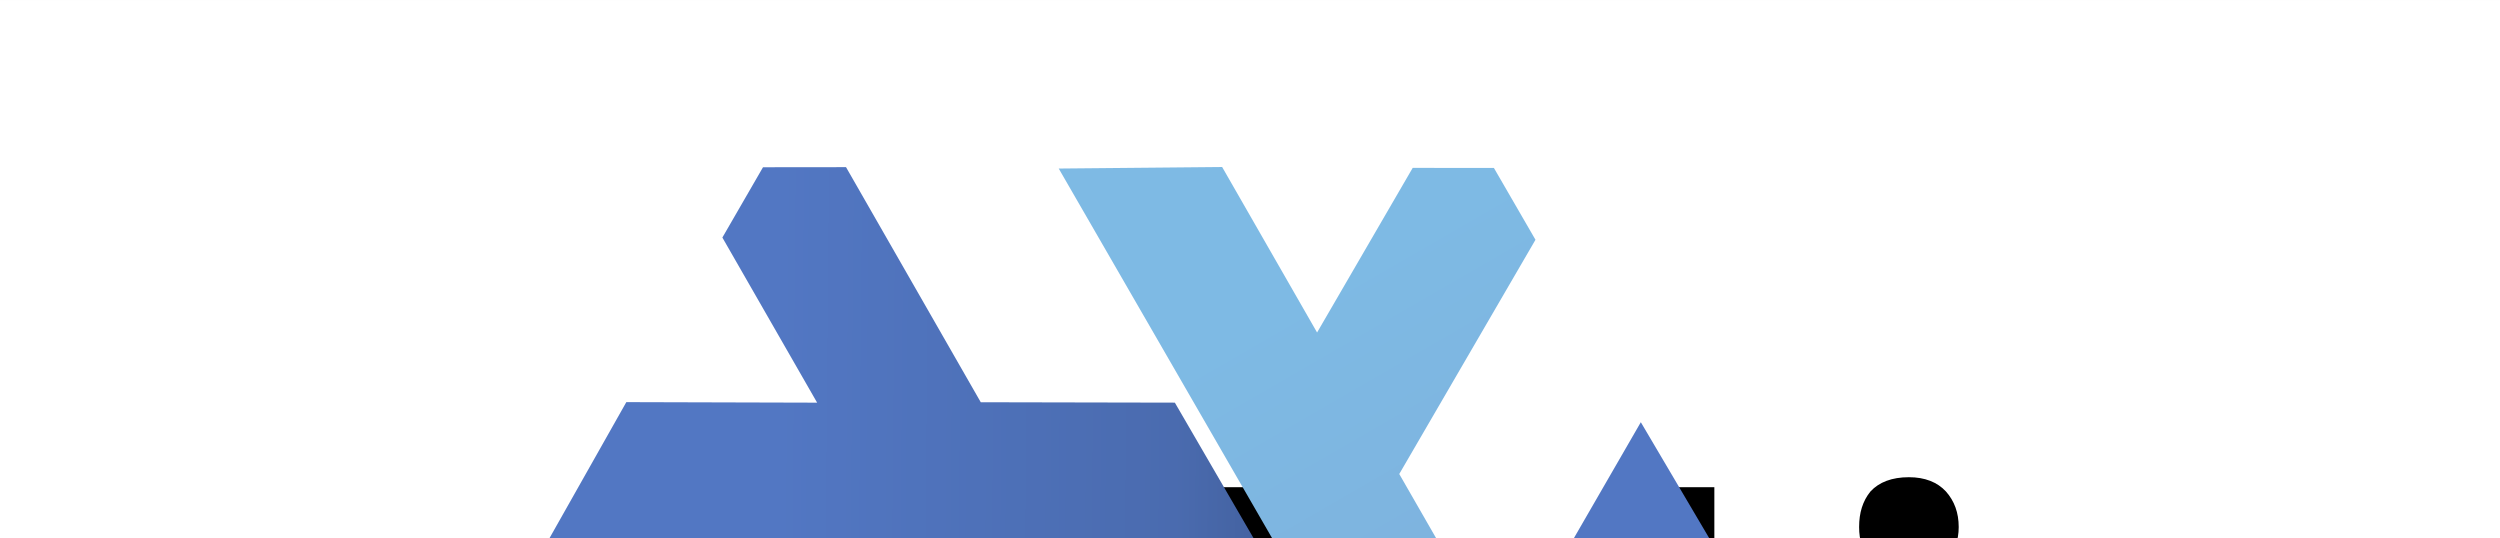
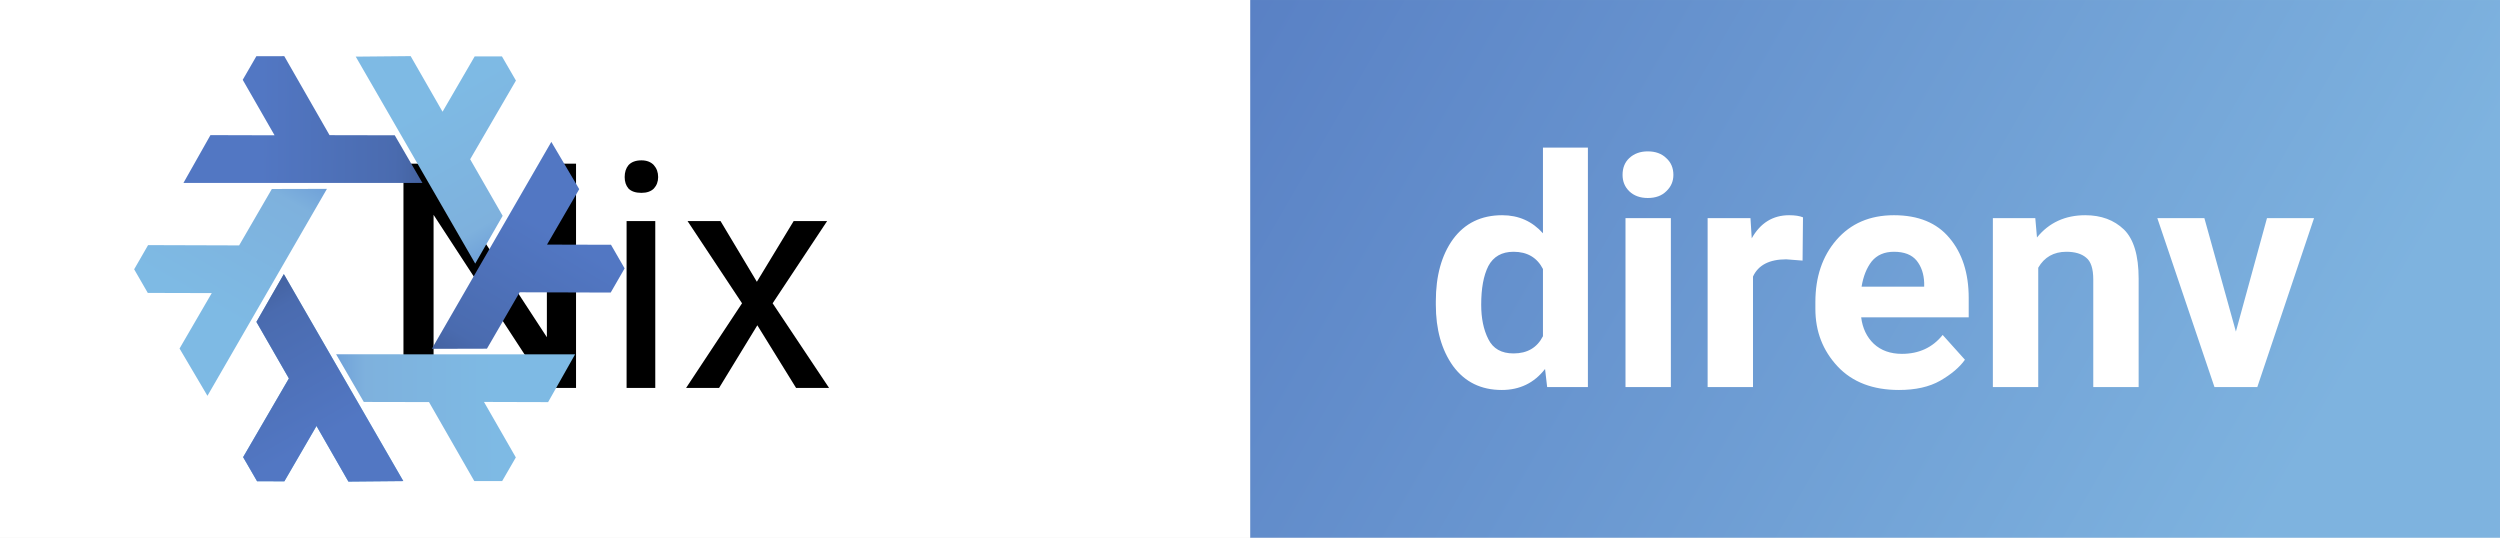
- <svg xmlns="http://www.w3.org/2000/svg" xmlns:xlink="http://www.w3.org/1999/xlink" width="31.244mm" height="6.72mm" viewBox="0 0 31.244 6.72" version="1.1" id="svg5">
+ <svg xmlns="http://www.w3.org/2000/svg" xmlns:xlink="http://www.w3.org/1999/xlink" width="92.986mm" height="20mm" viewBox="0 0 92.986 20" version="1.1" id="svg5">
  <defs id="defs2">
    <linearGradient id="linearGradient91698">
      <stop style="stop-color:#7eb3df;stop-opacity:1" offset="0" id="stop91694" />
      <stop style="stop-color:#5074be;stop-opacity:1" offset="1" id="stop91696" />
    </linearGradient>
    <linearGradient id="a">
      <stop offset="0" style="stop-color:#699ad7;stop-opacity:1" id="stop11346" />
      <stop style="stop-color:#7eb1dd;stop-opacity:1" offset=".243" id="stop11348" />
      <stop offset="1" style="stop-color:#7ebae4;stop-opacity:1" id="stop11350" />
    </linearGradient>
    <linearGradient id="b">
      <stop offset="0" style="stop-color:#415e9a;stop-opacity:1" id="stop11353" />
      <stop style="stop-color:#4a6baf;stop-opacity:1" offset=".232" id="stop11355" />
      <stop offset="1" style="stop-color:#5277c3;stop-opacity:1" id="stop11357" />
    </linearGradient>
    <linearGradient y2="506.188" x2="290.087" y1="351.411" x1="200.597" gradientTransform="translate(70.65,-1055.151)" gradientUnits="userSpaceOnUse" id="c" xlink:href="#a" />
    <linearGradient y2="937.714" x2="-496.297" y1="782.336" x1="-584.199" gradientTransform="translate(864.696,-1491.34)" gradientUnits="userSpaceOnUse" id="e" xlink:href="#b" />
    <linearGradient xlink:href="#linearGradient91698" id="linearGradient91700" x1="146.368" y1="112.505" x2="105.934" y2="89.161" gradientUnits="userSpaceOnUse" gradientTransform="matrix(1.137983,0,0,1.137983,7.510563,-7.037109)" />
  </defs>
  <g id="layer1" transform="translate(-88.25929,-104.0575)">
    <rect style="fill:url(#linearGradient91700);fill-opacity:1;stroke-width:0.208;stroke-linejoin:round;paint-order:stroke markers fill" id="rect846-8" width="46.488" height="20" x="134.757" y="104.058" ry="0" rx="0" clip-path="none" />
    <rect style="fill:#ffffff;fill-opacity:1;stroke-width:0.208;stroke-linejoin:round;paint-order:stroke markers fill" id="rect846" width="46.498" height="20" x="88.259" y="104.058" ry="0" rx="0" />
    <g id="g102368" transform="matrix(1.137983,0,0,1.137983,10.77339,-6.835128)" style="stroke-width:0.336">
      <text xml:space="preserve" style="font-style:normal;font-variant:normal;font-weight:normal;font-stretch:normal;font-size:10.31px;line-height:1;font-family:Ubuntu;-inkscape-font-specification:Ubuntu;text-align:center;letter-spacing:0px;word-spacing:0px;text-anchor:middle;fill:#000000;fill-opacity:1;stroke-width:0.081" x="97.304" y="110.127" id="text7564">
        <tspan style="font-style:normal;font-variant:normal;font-weight:normal;font-stretch:normal;font-family:Roboto;-inkscape-font-specification:Roboto;text-align:center;text-anchor:middle;fill:#000000;fill-opacity:1;stroke-width:0.081" x="97.304" y="110.127" id="tspan80565">Nix</tspan>
      </text>
      <g transform="matrix(0.03195929,0,0,0.03195929,67.47432,129.1092)" style="display:inline;opacity:1;stroke-width:0.336" id="g11376">
        <path style="opacity:1;fill:url(#c);fill-opacity:1;fill-rule:evenodd;stroke:none;stroke-width:1.008;stroke-linecap:butt;stroke-linejoin:round;stroke-miterlimit:4;stroke-dasharray:none;stroke-opacity:1" d="m 309.549,-710.388 122.197,211.675 -56.157,0.527 -32.624,-56.87 -32.856,56.566 -27.903,-0.011 -14.29,-24.69 46.81,-80.49 -33.23,-57.826 z" id="d" />
        <use xlink:href="#d" transform="rotate(60,407.112,-715.787)" width="100%" height="100%" id="use11365" x="0" y="0" style="stroke-width:0.336" />
        <use xlink:href="#d" transform="rotate(-60,407.312,-715.7)" width="100%" height="100%" id="use11367" x="0" y="0" style="stroke-width:0.336" />
        <use xlink:href="#d" transform="rotate(180,407.419,-715.756)" width="100%" height="100%" id="use11369" x="0" y="0" style="stroke-width:0.336" />
        <path id="f" d="m 309.549,-710.388 122.197,211.675 -56.157,0.527 -32.624,-56.87 -32.856,56.566 -27.903,-0.011 -14.29,-24.69 46.81,-80.49 -33.23,-57.826 z" style="color:#000000;clip-rule:nonzero;display:inline;overflow:visible;visibility:visible;opacity:1;isolation:auto;mix-blend-mode:normal;color-interpolation:sRGB;color-interpolation-filters:linearRGB;solid-color:#000000;solid-opacity:1;fill:url(#e);fill-opacity:1;fill-rule:evenodd;stroke:none;stroke-width:1.008;stroke-linecap:butt;stroke-linejoin:round;stroke-miterlimit:4;stroke-dasharray:none;stroke-dashoffset:0;stroke-opacity:1;color-rendering:auto;image-rendering:auto;shape-rendering:auto;text-rendering:auto;enable-background:accumulate" />
        <use style="display:inline;stroke-width:0.336" xlink:href="#f" transform="rotate(120,407.34,-716.084)" width="100%" height="100%" id="use11372" x="0" y="0" />
        <use style="display:inline;stroke-width:0.336" xlink:href="#f" transform="rotate(-120,407.288,-715.87)" width="100%" height="100%" id="use11374" x="0" y="0" />
      </g>
    </g>
    <text xml:space="preserve" style="font-size:11.872px;line-height:1;font-family:'Fira Code';-inkscape-font-specification:'Fira Code';letter-spacing:0px;word-spacing:0px;fill:#ffffff;stroke-width:0.125" x="141.289" y="118.452" id="text83729">
      <tspan id="tspan83727" style="font-style:normal;font-variant:normal;font-weight:bold;font-stretch:normal;font-size:11.872px;font-family:Roboto;-inkscape-font-specification:'Roboto Bold';fill:#ffffff;stroke-width:0.125" x="141.289" y="118.452">direnv</tspan>
    </text>
  </g>
</svg>
